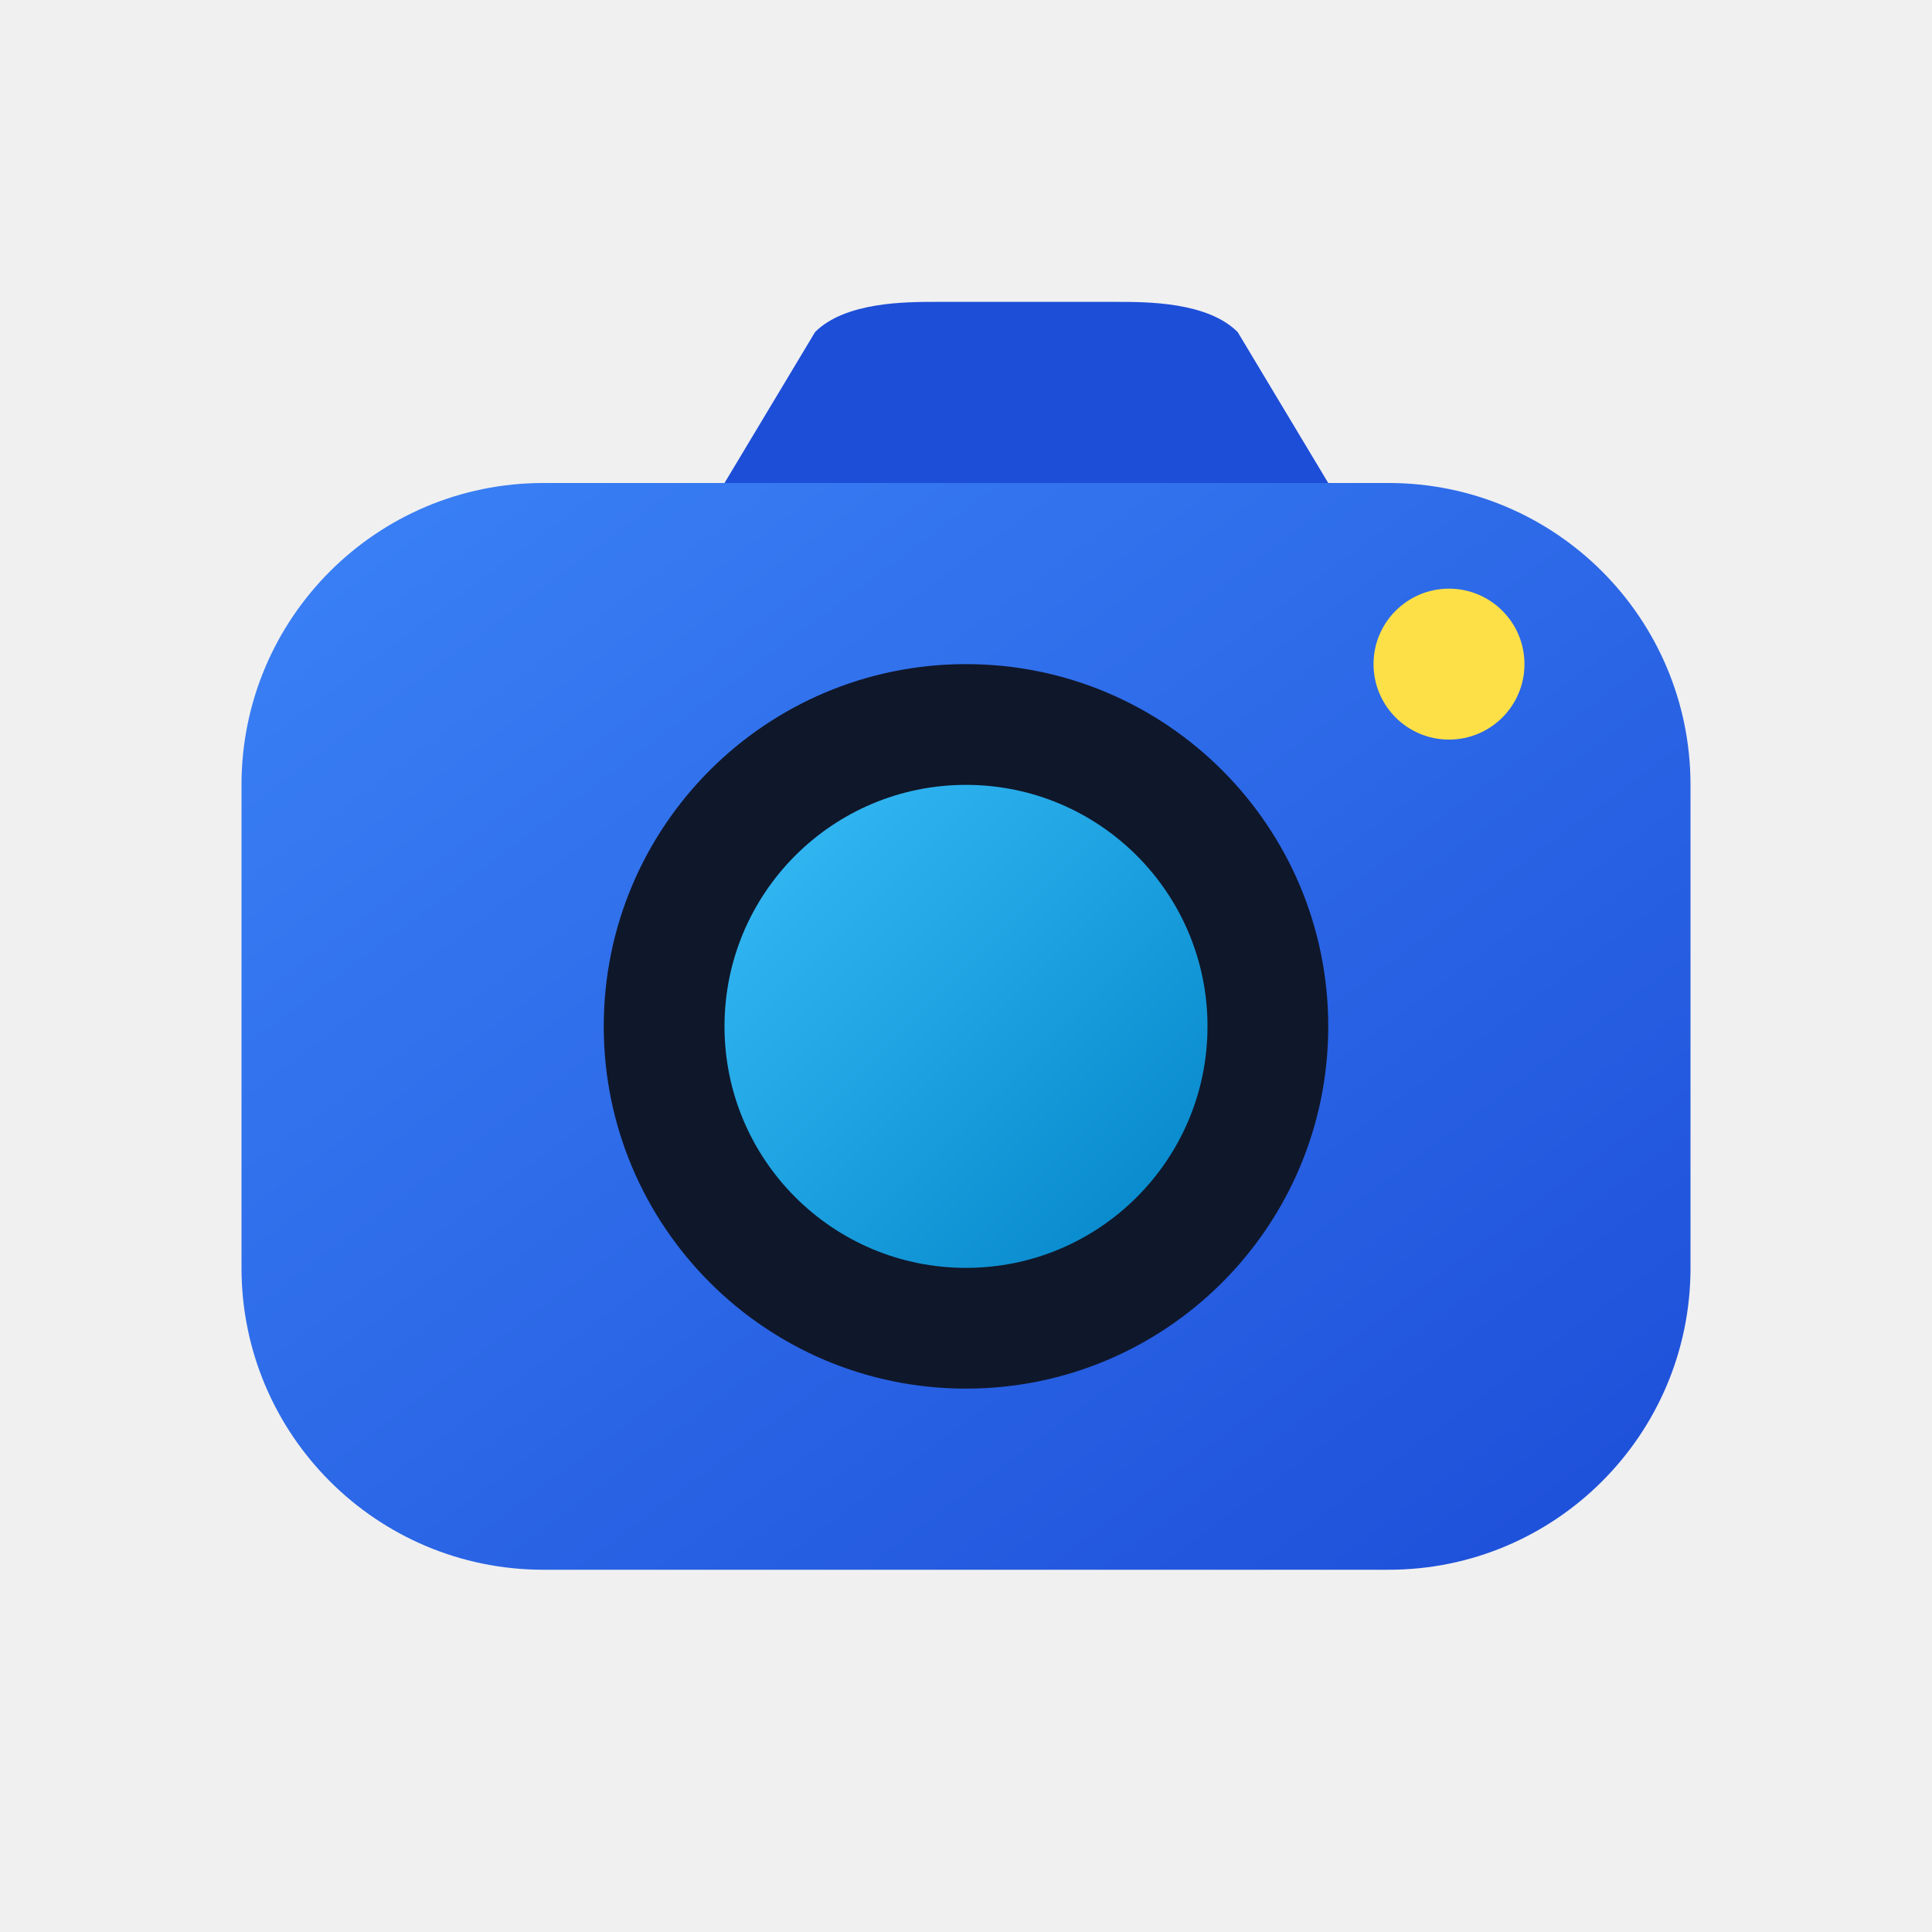
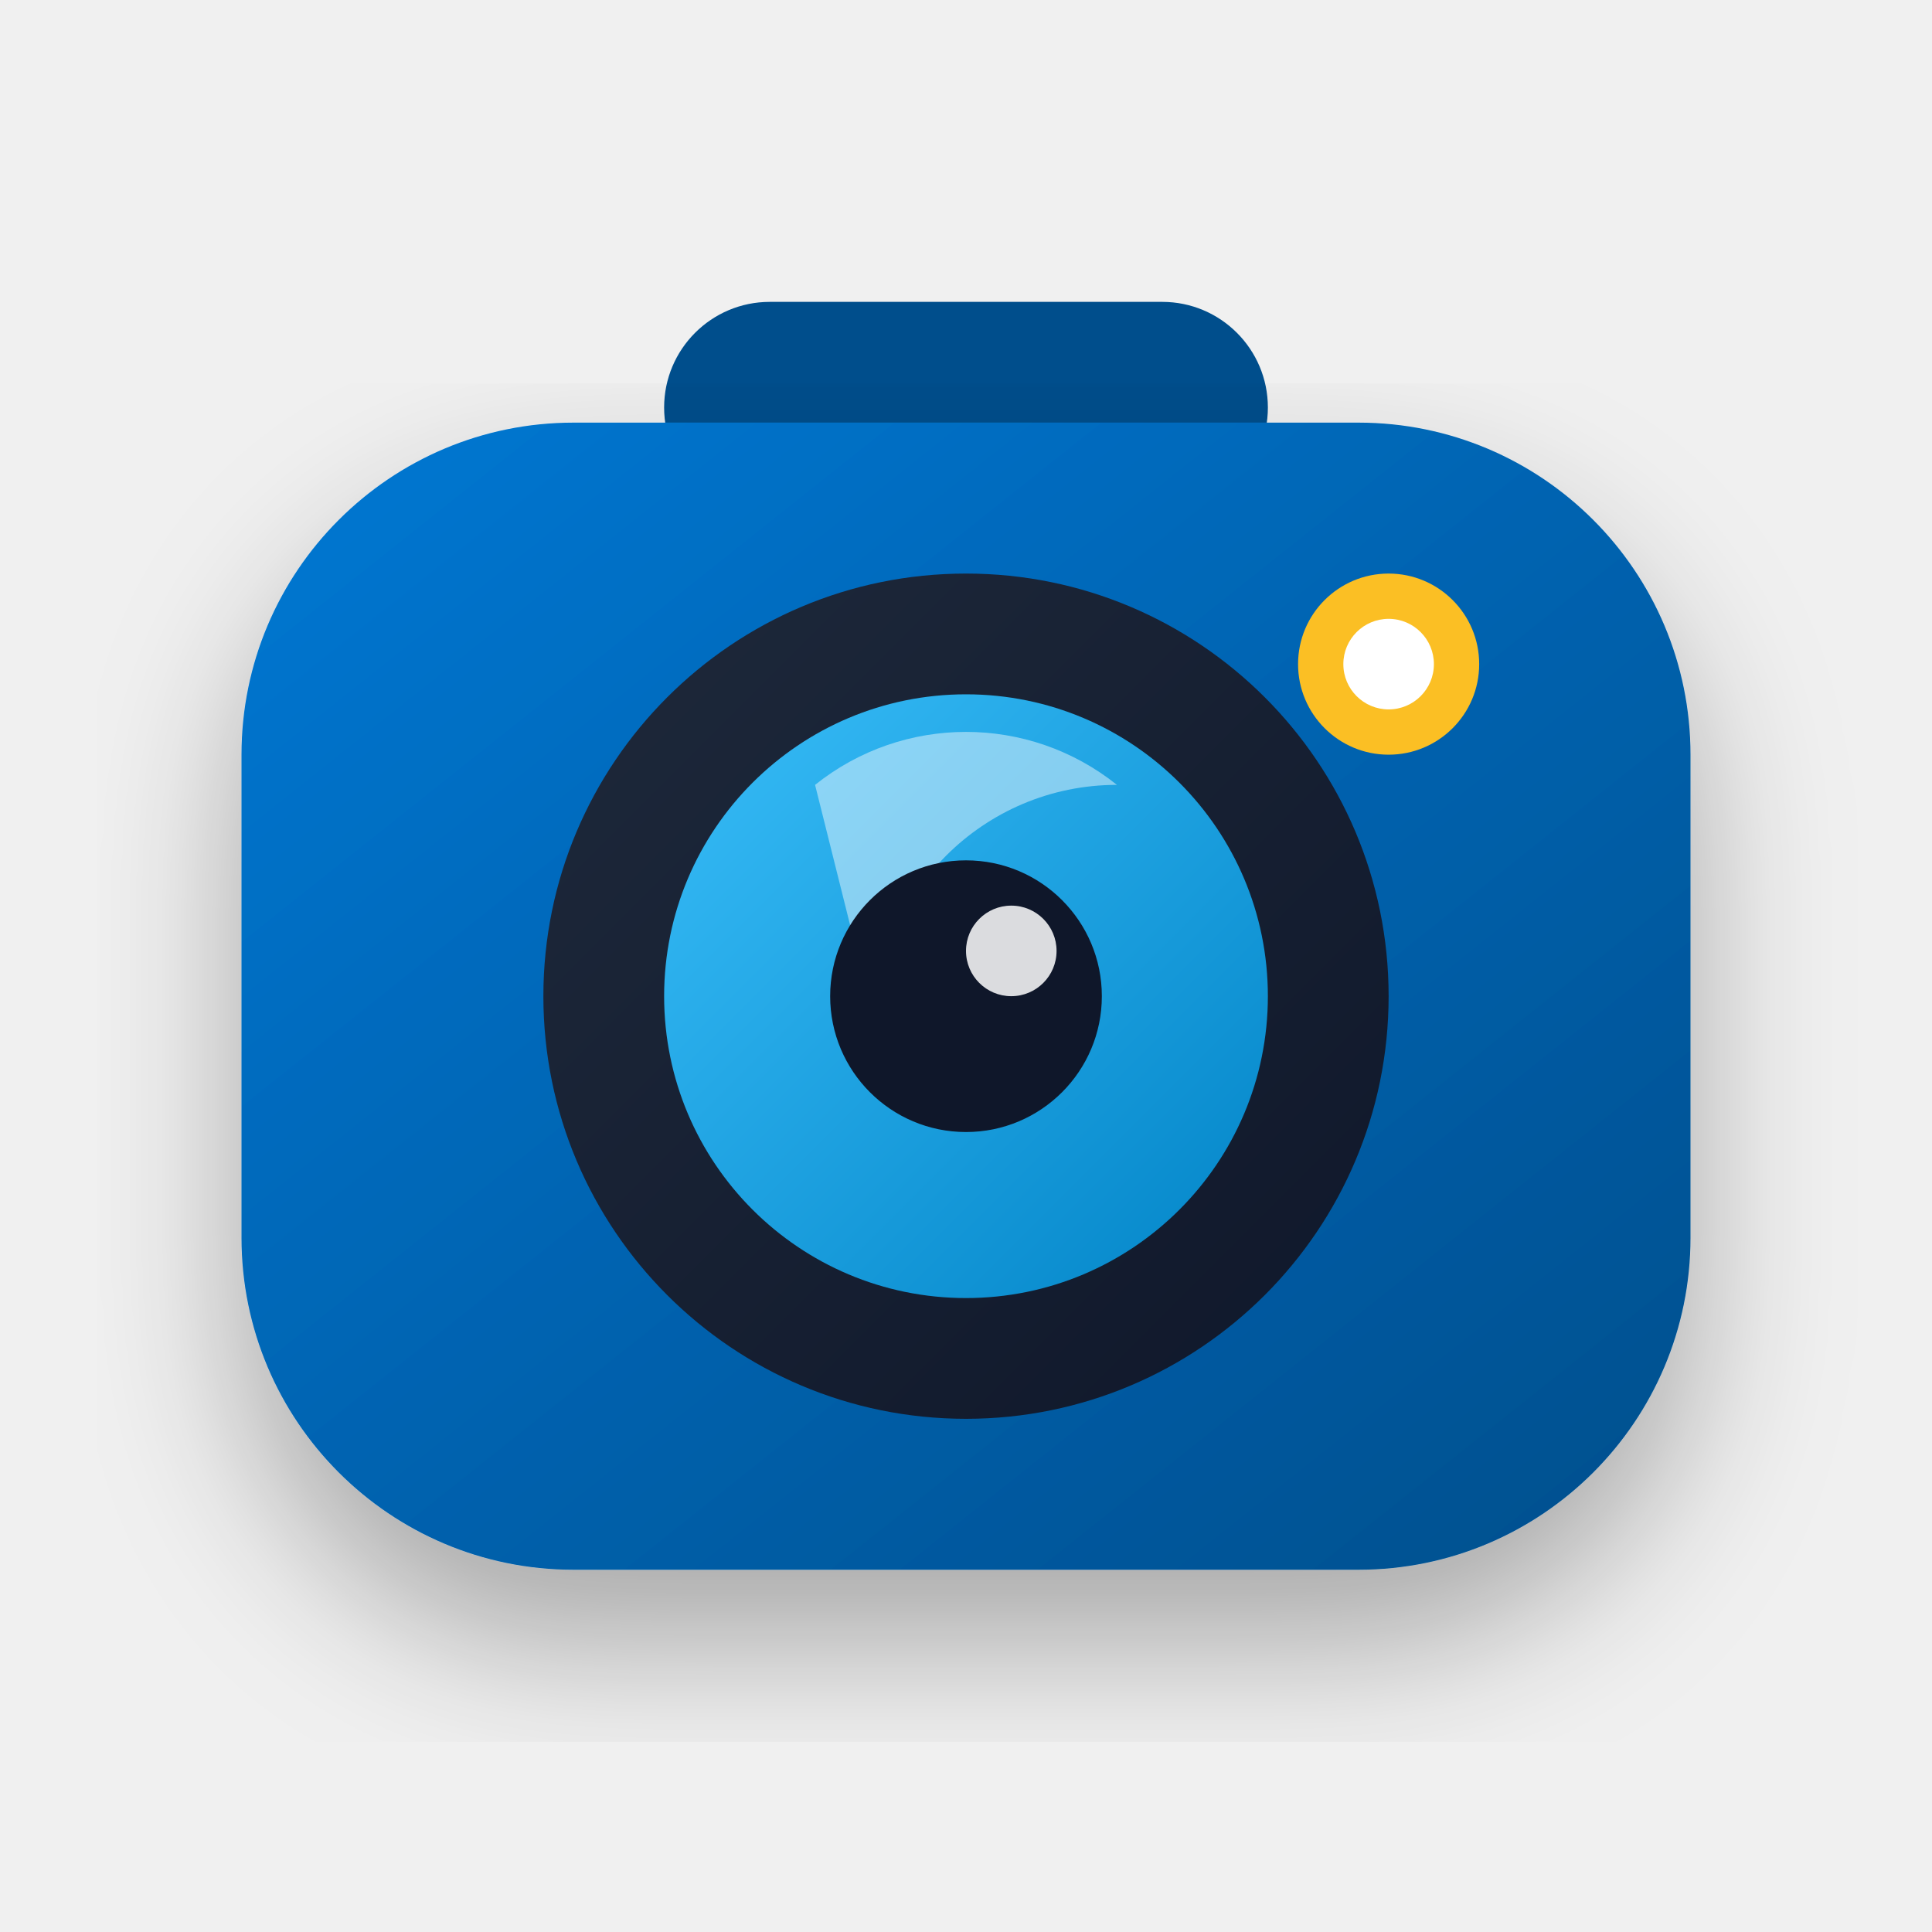
<svg xmlns="http://www.w3.org/2000/svg" viewBox="0 0 64 64" width="64" height="64">
  <defs>
-     <linearGradient id="cam1" x1="0%" y1="0%" x2="100%" y2="100%">
-       <stop offset="0%" stop-color="#3B82F6" />
-       <stop offset="100%" stop-color="#1D4ED8" />
+     <linearGradient id="camBody" x1="0%" y1="0%" x2="100%" y2="100%">
+       <stop offset="0%" stop-color="#0078D4" />
+       <stop offset="100%" stop-color="#004E8C" />
    </linearGradient>
-     <linearGradient id="camLens" x1="0%" y1="0%" x2="100%" y2="100%">
+     <linearGradient id="camLensRim" x1="0%" y1="0%" x2="100%" y2="100%">
+       <stop offset="0%" stop-color="#1E293B" />
+       <stop offset="100%" stop-color="#0F172A" />
+     </linearGradient>
+     <linearGradient id="camGlass" x1="0%" y1="0%" x2="100%" y2="100%">
      <stop offset="0%" stop-color="#38BDF8" />
      <stop offset="100%" stop-color="#0284C7" />
    </linearGradient>
+     <filter id="camShadow" x="-10%" y="-10%" width="125%" height="125%">
+       <feDropShadow dx="0" dy="2.5" stdDeviation="2.5" flood-color="#000000" flood-opacity="0.3" />
+     </filter>
  </defs>
-   <rect x="8" y="16" width="48" height="36" rx="10" fill="url(#cam1)" />
-   <path d="M24 16 L27 11 C28 10 30 10 31 10 L37 10 C38 10 40 10 41 11 L44 16 Z" fill="#1D4ED8" />
-   <circle cx="32" cy="34" r="12" fill="#0F172A" />
-   <circle cx="32" cy="34" r="8" fill="url(#camLens)" />
-   <circle cx="48" cy="22" r="2.5" fill="#FDE047" />
+   <rect x="22" y="10" width="20" height="7" rx="3.5" fill="#004E8C" />
+   <rect x="8" y="14" width="48" height="38" rx="11" fill="url(#camBody)" filter="url(#camShadow)" />
+   <circle cx="46" cy="22" r="3" fill="#FBBF24" />
+   <circle cx="46" cy="22" r="1.5" fill="#FFFFFF" />
+   <circle cx="32" cy="33" r="14" fill="url(#camLensRim)" />
+   <circle cx="32" cy="33" r="10" fill="url(#camGlass)" />
+   <path d="M 27 26 A 8 8 0 0 1 37 26 A 8 8 0 0 0 29 34 Z" fill="#FFFFFF" opacity="0.45" />
+   <circle cx="32" cy="33" r="4.5" fill="#0F172A" />
+   <circle cx="33.5" cy="31.5" r="1.5" fill="#FFFFFF" opacity="0.85" />
</svg>
